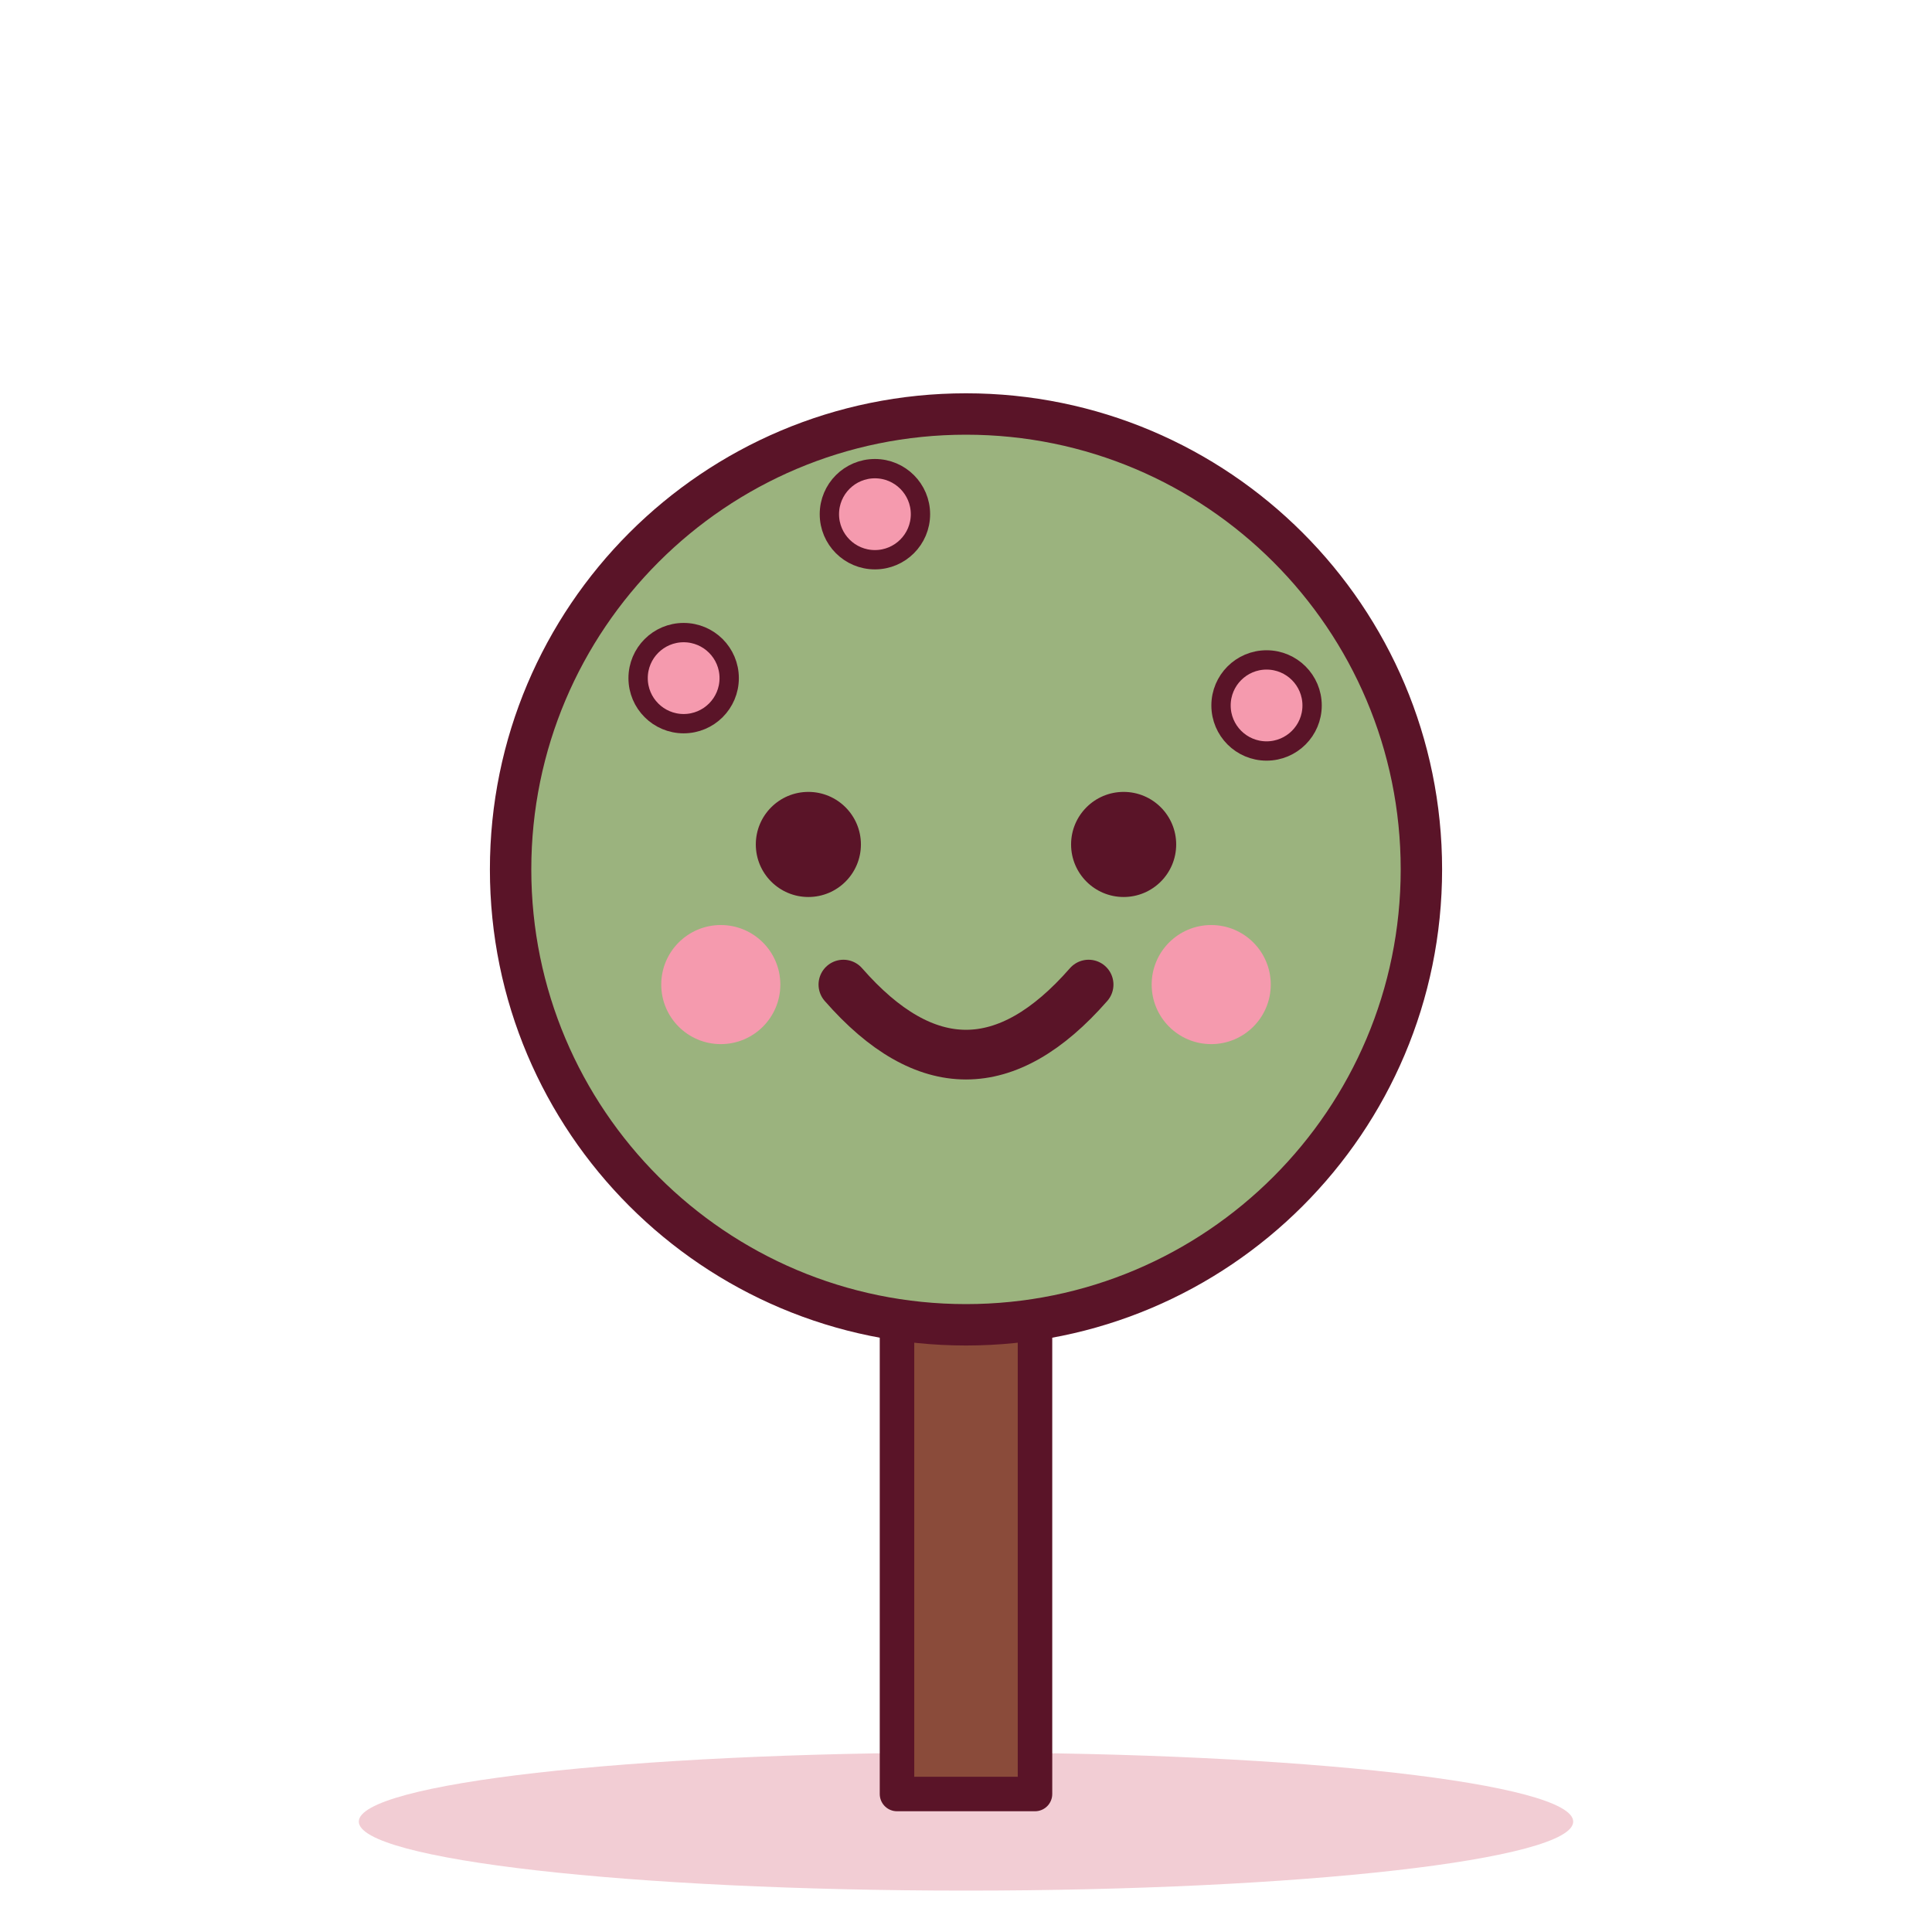
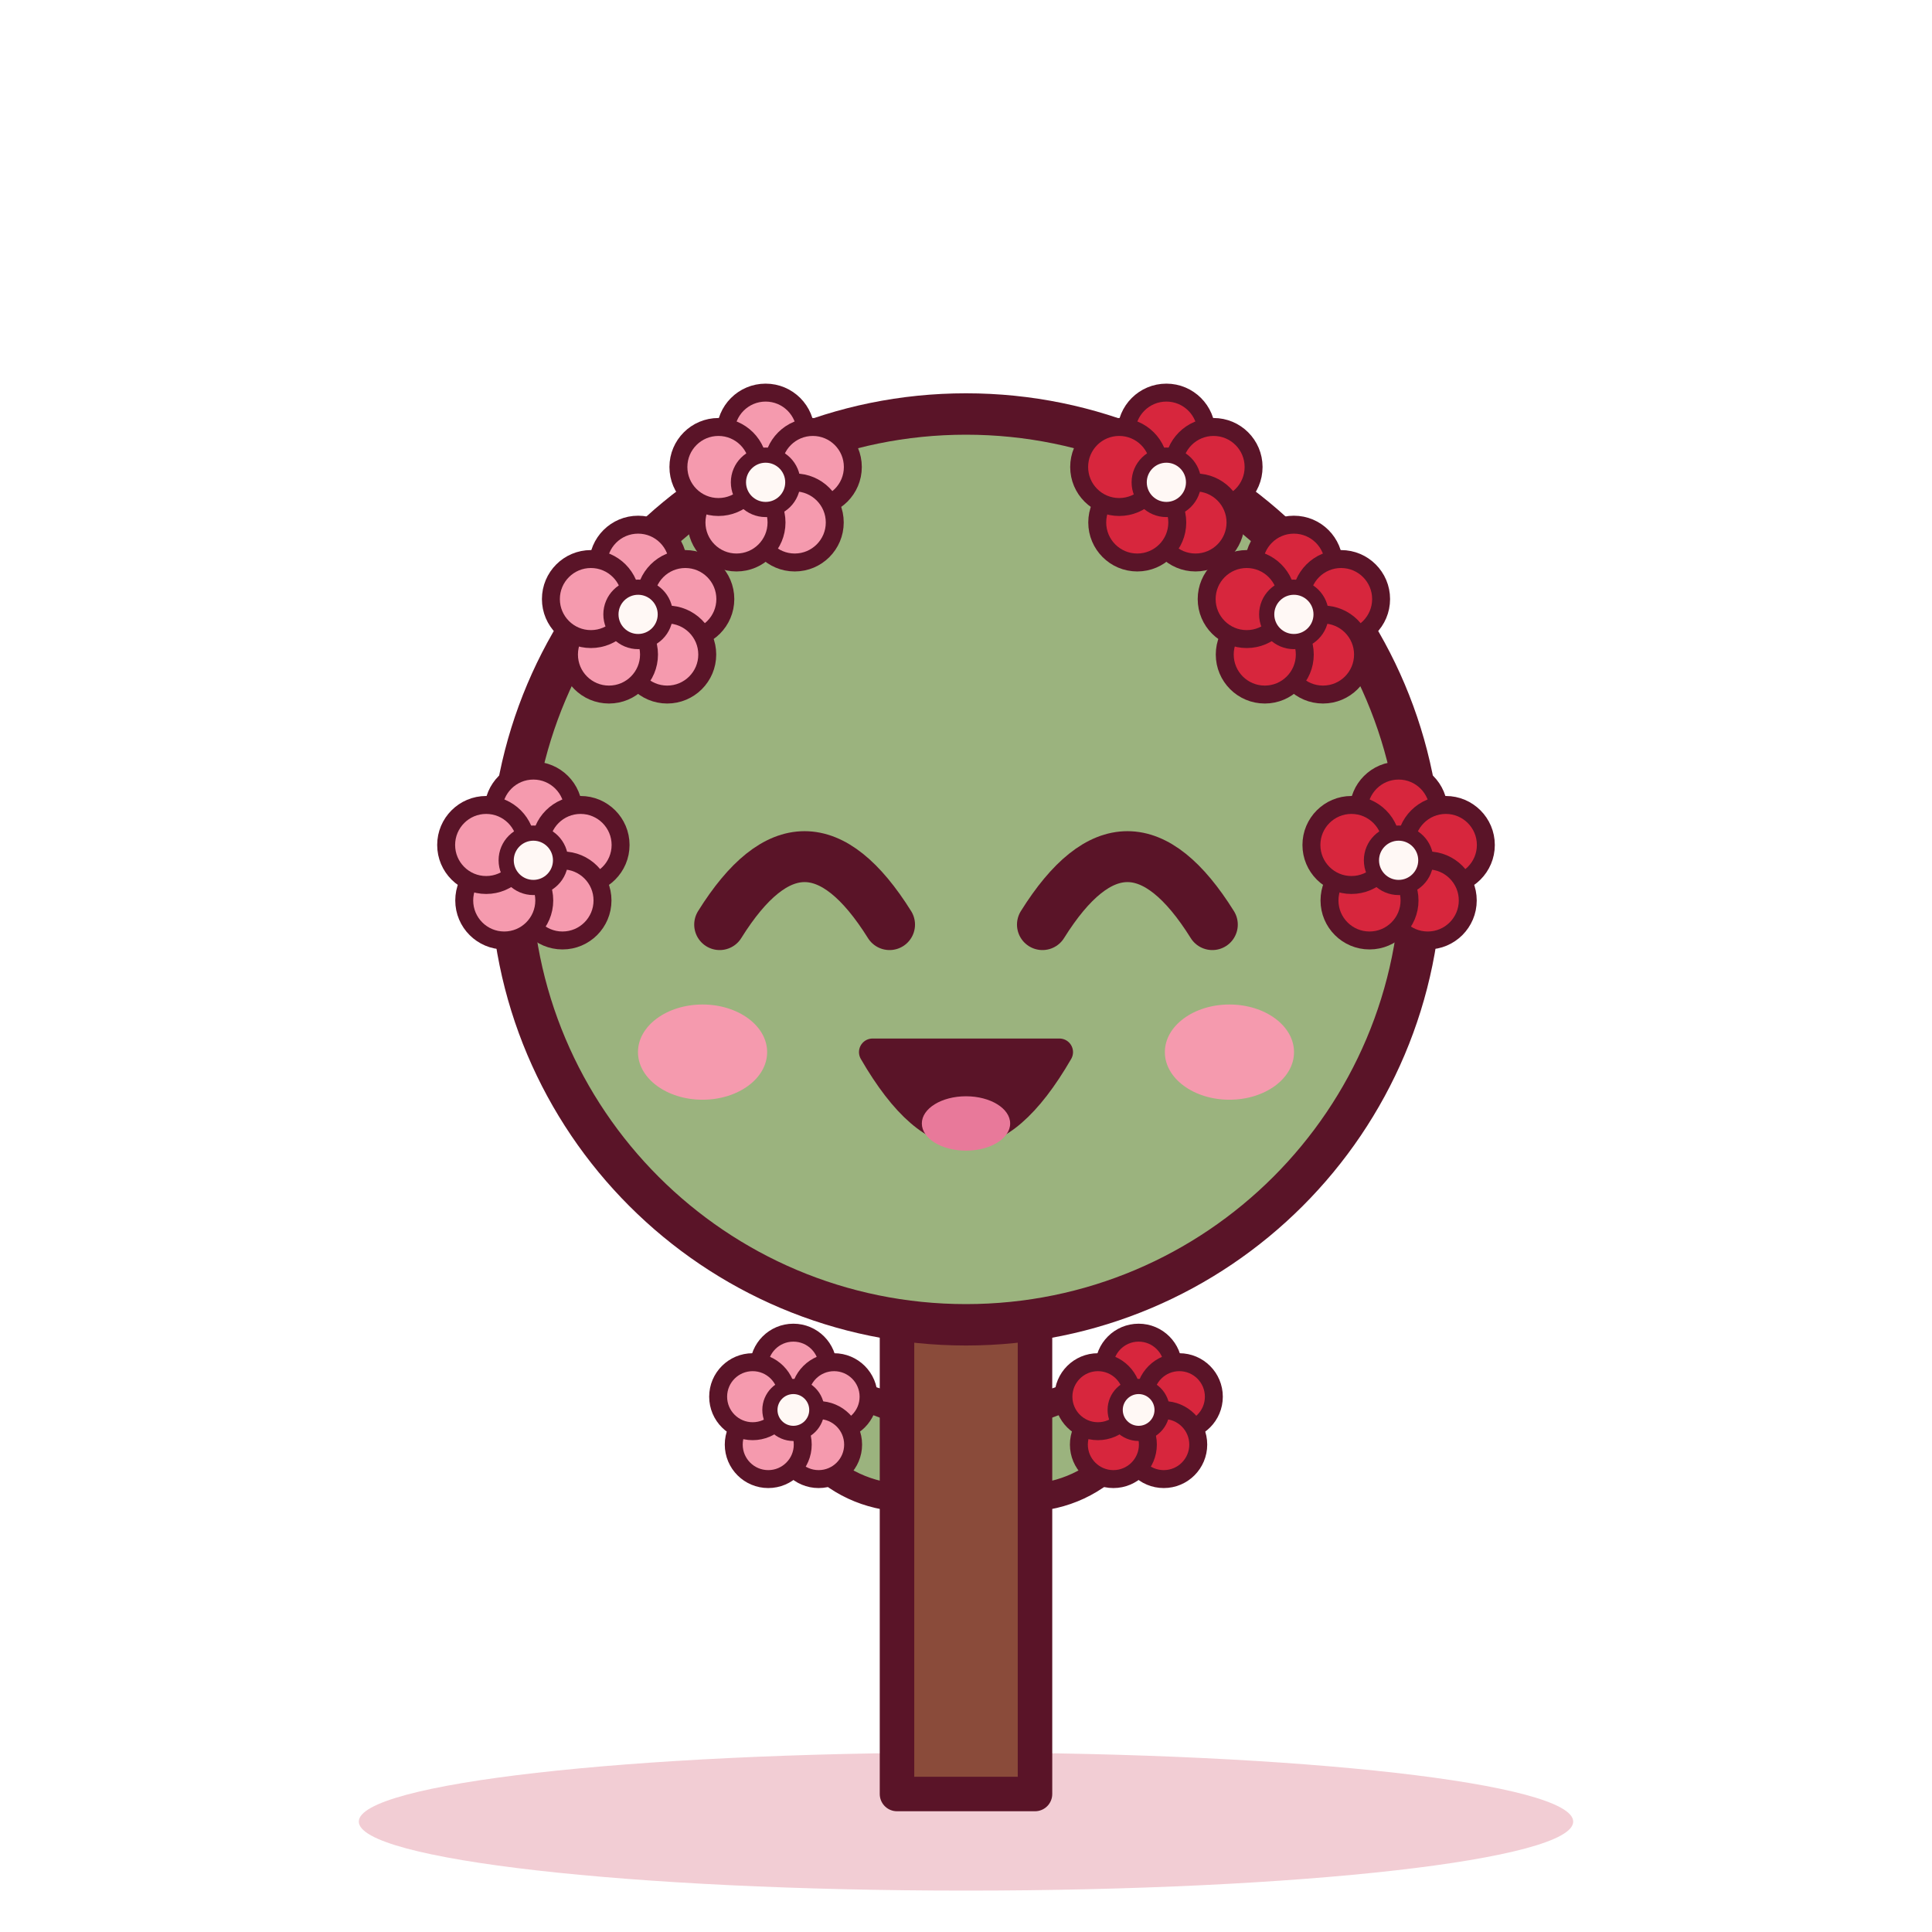
<svg xmlns="http://www.w3.org/2000/svg" viewBox="-10 0 140 140">
  <ellipse cx="60" cy="132" rx="44" ry="5" fill="#F2CDD4" />
+   <path d="M0 0 Q7.5 -6.3 15 0 Q7.5 6.3 0 0 Z" transform="translate(60 108) rotate(205)" fill="#9BB37E" stroke="#5A1428" stroke-width="2" stroke-linejoin="round" />
+   <path d="M0 0 Q7.5 -6.3 15 0 Q7.5 6.3 0 0 Z" transform="translate(60 108) rotate(-25)" fill="#9BB37E" stroke="#5A1428" stroke-width="2" stroke-linejoin="round" />
  <path d="M55 130 L55 86 L65 86 L65 130 Z" fill="#8A4B3A" stroke="#5A1428" stroke-width="2.5" stroke-linejoin="round" />
  <ellipse cx="60" cy="63" rx="33" ry="33" fill="#9BB37E" stroke="#5A1428" stroke-width="3" />
-   <circle cx="39.54" cy="49.14" r="3.3" fill="#F59AAE" stroke="#5A1428" stroke-width="1.4" />
-   <circle cx="81.78" cy="51.12" r="3.3" fill="#F59AAE" stroke="#5A1428" stroke-width="1.4" />
-   <circle cx="53.4" cy="37.26" r="3.3" fill="#F59AAE" stroke="#5A1428" stroke-width="1.4" />
-   <circle cx="42.231" cy="71.346" r="4.315" fill="#F59AAE" />
-   <circle cx="77.769" cy="71.346" r="4.315" fill="#F59AAE" />
-   <circle cx="48.577" cy="61.192" r="3.808" fill="#5A1428" />
-   <circle cx="71.423" cy="61.192" r="3.808" fill="#5A1428" />
-   <path d="M51.115 71.346 Q60 81.5 68.885 71.346" stroke="#5A1428" stroke-width="3.6" fill="none" stroke-linecap="round" />
+   <ellipse cx="40.91" cy="76.24" rx="4.68" ry="3.45" fill="#F59AAE" />
+   <ellipse cx="79.09" cy="76.24" rx="4.68" ry="3.45" fill="#F59AAE" />
+   <path d="M42.15 67 Q48.3 57.15 54.46 67" stroke="#5A1428" stroke-width="3.69" fill="none" stroke-linecap="round" />
+   <path d="M65.54 67 Q71.7 57.15 77.85 67" stroke="#5A1428" stroke-width="3.69" fill="none" stroke-linecap="round" />
+   <path d="M53.23 76.24 Q60 87.94 66.77 76.24 Z" fill="#5A1428" stroke="#5A1428" stroke-width="1.97" stroke-linejoin="round" />
+   <ellipse cx="60" cy="81.41" rx="3.2" ry="1.97" fill="#E8799A" />
+   <circle cx="36.24" cy="40.92" r="2.9" fill="#F59AAE" stroke="#5A1428" stroke-width="1.3" />
+   <circle cx="39.66" cy="43.41" r="2.9" fill="#F59AAE" stroke="#5A1428" stroke-width="1.3" />
+   <circle cx="38.35" cy="47.43" r="2.9" fill="#F59AAE" stroke="#5A1428" stroke-width="1.3" />
+   <circle cx="34.13" cy="47.43" r="2.9" fill="#F59AAE" stroke="#5A1428" stroke-width="1.3" />
+   <circle cx="32.82" cy="43.41" r="2.9" fill="#F59AAE" stroke="#5A1428" stroke-width="1.3" />
+   <circle cx="36.24" cy="44.52" r="1.97" fill="#FFF8F5" stroke="#5A1428" stroke-width="1.1" />
+   <circle cx="28.65" cy="58.74" r="2.9" fill="#F59AAE" stroke="#5A1428" stroke-width="1.3" />
+   <circle cx="32.07" cy="61.23" r="2.9" fill="#F59AAE" stroke="#5A1428" stroke-width="1.3" />
+   <circle cx="30.76" cy="65.25" r="2.9" fill="#F59AAE" stroke="#5A1428" stroke-width="1.3" />
+   <circle cx="26.54" cy="65.25" r="2.9" fill="#F59AAE" stroke="#5A1428" stroke-width="1.3" />
+   <circle cx="25.23" cy="61.23" r="2.9" fill="#F59AAE" stroke="#5A1428" stroke-width="1.3" />
+   <circle cx="28.65" cy="62.34" r="1.97" fill="#FFF8F5" stroke="#5A1428" stroke-width="1.1" />
+   <circle cx="45.48" cy="31.35" r="2.9" fill="#F59AAE" stroke="#5A1428" stroke-width="1.3" />
+   <circle cx="48.9" cy="33.84" r="2.9" fill="#F59AAE" stroke="#5A1428" stroke-width="1.3" />
+   <circle cx="47.59" cy="37.86" r="2.9" fill="#F59AAE" stroke="#5A1428" stroke-width="1.3" />
+   <circle cx="43.37" cy="37.86" r="2.9" fill="#F59AAE" stroke="#5A1428" stroke-width="1.3" />
+   <circle cx="42.06" cy="33.84" r="2.9" fill="#F59AAE" stroke="#5A1428" stroke-width="1.3" />
+   <circle cx="45.48" cy="34.95" r="1.97" fill="#FFF8F5" stroke="#5A1428" stroke-width="1.1" />
+   <circle cx="47.49" cy="99.07" r="2.5" fill="#F59AAE" stroke="#5A1428" stroke-width="1.3" />
+   <circle cx="50.44" cy="101.21" r="2.5" fill="#F59AAE" stroke="#5A1428" stroke-width="1.3" />
+   <circle cx="49.32" cy="104.68" r="2.5" fill="#F59AAE" stroke="#5A1428" stroke-width="1.3" />
+   <circle cx="45.67" cy="104.68" r="2.5" fill="#F59AAE" stroke="#5A1428" stroke-width="1.3" />
+   <circle cx="44.54" cy="101.21" r="2.5" fill="#F59AAE" stroke="#5A1428" stroke-width="1.3" />
+   <circle cx="47.49" cy="102.17" r="1.7" fill="#FFF8F5" stroke="#5A1428" stroke-width="1.1" />
+   <circle cx="83.76" cy="40.92" r="2.9" fill="#D7263D" stroke="#5A1428" stroke-width="1.3" />
+   <circle cx="87.18" cy="43.41" r="2.9" fill="#D7263D" stroke="#5A1428" stroke-width="1.3" />
+   <circle cx="85.87" cy="47.43" r="2.9" fill="#D7263D" stroke="#5A1428" stroke-width="1.3" />
+   <circle cx="81.65" cy="47.43" r="2.9" fill="#D7263D" stroke="#5A1428" stroke-width="1.3" />
+   <circle cx="80.34" cy="43.41" r="2.9" fill="#D7263D" stroke="#5A1428" stroke-width="1.3" />
+   <circle cx="83.76" cy="44.52" r="1.97" fill="#FFF8F5" stroke="#5A1428" stroke-width="1.1" />
+   <circle cx="91.35" cy="58.74" r="2.9" fill="#D7263D" stroke="#5A1428" stroke-width="1.3" />
+   <circle cx="94.77" cy="61.23" r="2.9" fill="#D7263D" stroke="#5A1428" stroke-width="1.3" />
+   <circle cx="93.46" cy="65.25" r="2.9" fill="#D7263D" stroke="#5A1428" stroke-width="1.3" />
+   <circle cx="89.24" cy="65.25" r="2.9" fill="#D7263D" stroke="#5A1428" stroke-width="1.3" />
+   <circle cx="87.93" cy="61.23" r="2.9" fill="#D7263D" stroke="#5A1428" stroke-width="1.3" />
+   <circle cx="91.35" cy="62.34" r="1.97" fill="#FFF8F5" stroke="#5A1428" stroke-width="1.1" />
+   <circle cx="74.52" cy="31.35" r="2.9" fill="#D7263D" stroke="#5A1428" stroke-width="1.3" />
+   <circle cx="77.94" cy="33.84" r="2.9" fill="#D7263D" stroke="#5A1428" stroke-width="1.3" />
+   <circle cx="76.63" cy="37.86" r="2.9" fill="#D7263D" stroke="#5A1428" stroke-width="1.3" />
+   <circle cx="72.41" cy="37.86" r="2.9" fill="#D7263D" stroke="#5A1428" stroke-width="1.3" />
+   <circle cx="71.1" cy="33.84" r="2.9" fill="#D7263D" stroke="#5A1428" stroke-width="1.3" />
+   <circle cx="74.52" cy="34.95" r="1.97" fill="#FFF8F5" stroke="#5A1428" stroke-width="1.1" />
+   <circle cx="72.51" cy="99.07" r="2.5" fill="#D7263D" stroke="#5A1428" stroke-width="1.3" />
+   <circle cx="75.46" cy="101.21" r="2.5" fill="#D7263D" stroke="#5A1428" stroke-width="1.3" />
+   <circle cx="74.33" cy="104.68" r="2.5" fill="#D7263D" stroke="#5A1428" stroke-width="1.3" />
+   <circle cx="70.68" cy="104.68" r="2.5" fill="#D7263D" stroke="#5A1428" stroke-width="1.3" />
+   <circle cx="69.56" cy="101.21" r="2.5" fill="#D7263D" stroke="#5A1428" stroke-width="1.3" />
+   <circle cx="72.51" cy="102.17" r="1.7" fill="#FFF8F5" stroke="#5A1428" stroke-width="1.1" />
</svg>
